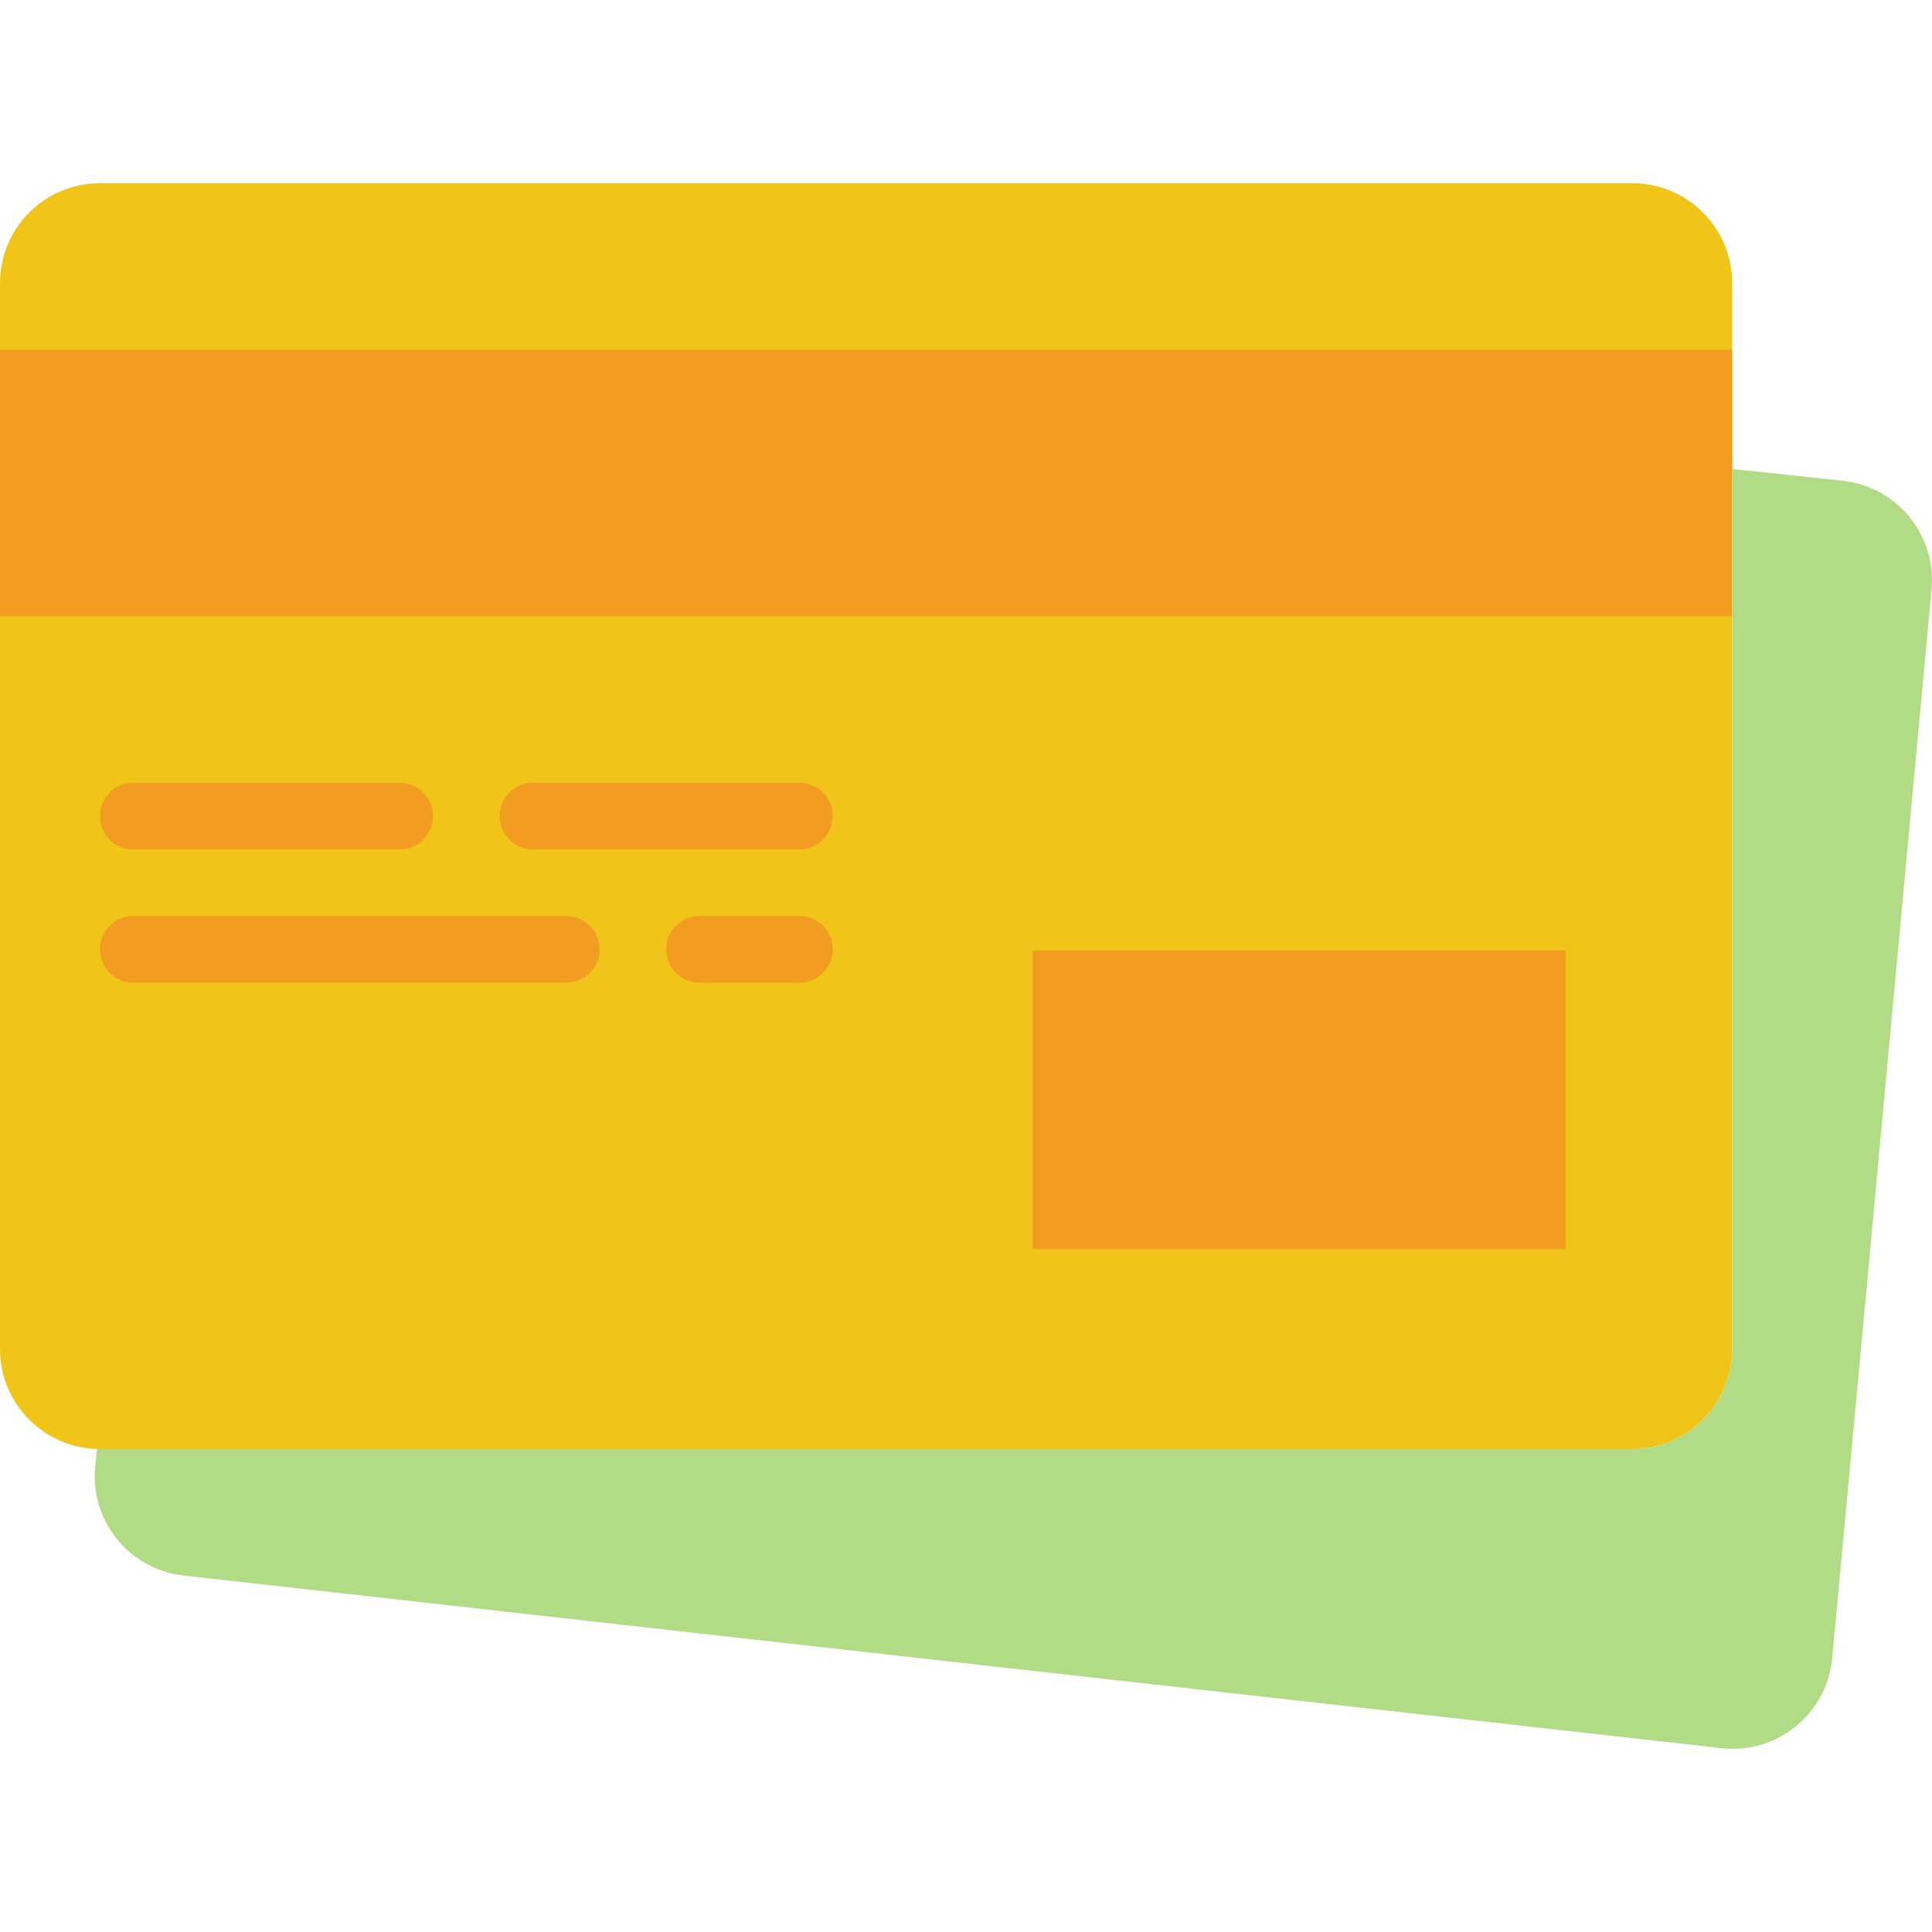
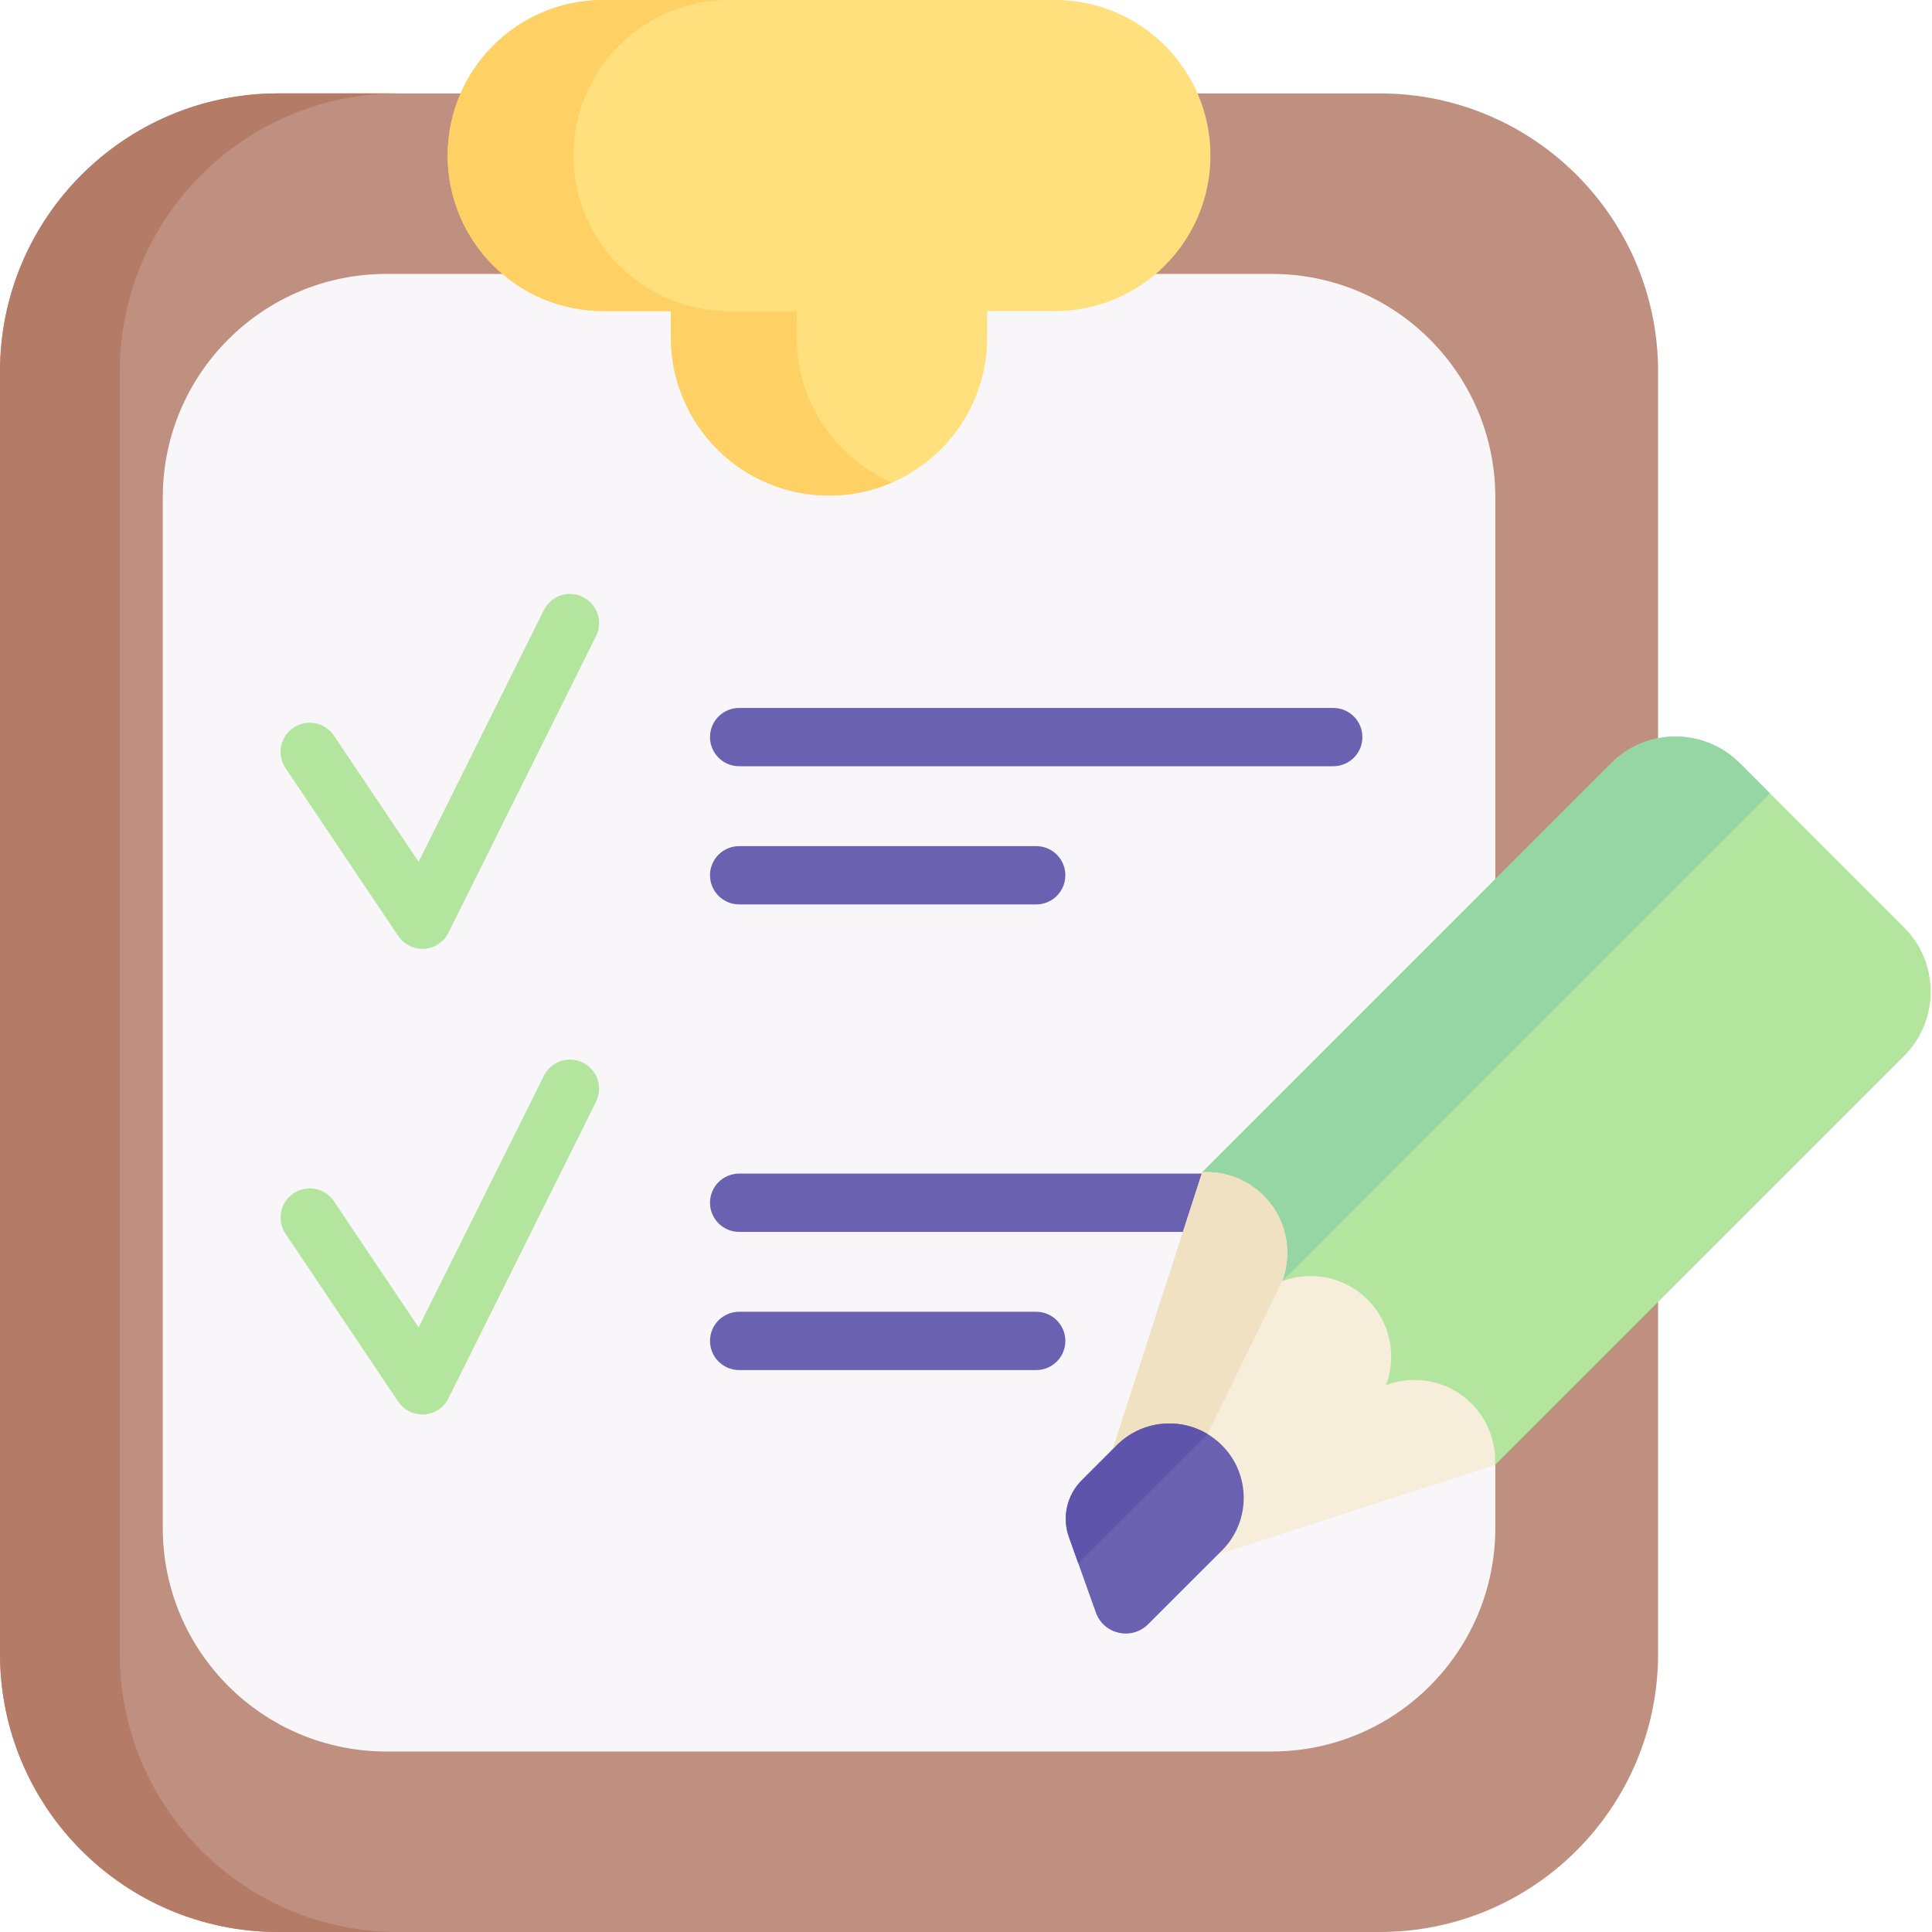
- <svg xmlns="http://www.w3.org/2000/svg" version="1.1" id="Layer_1" x="0px" y="0px" viewBox="0 0 503.32 503.32" style="enable-background:new 0 0 503.32 503.32;" xml:space="preserve">
-   <g>
-     <path style="fill:#F0C419;" d="M425.22,377.489H26.034C11.655,377.489,0,365.834,0,351.455V73.76   c0-14.379,11.655-26.034,26.034-26.034H425.22c14.379,0,26.034,11.655,26.034,26.034v277.695   C451.254,365.834,439.6,377.489,425.22,377.489" />
-     <g>
-       <polygon style="fill:#F29C21;" points="0.004,160.54 451.259,160.54 451.259,91.116 0.004,91.116   " />
-       <polygon style="fill:#F29C21;" points="269.021,325.421 407.869,325.421 407.869,247.614 269.021,247.614   " />
-       <path style="fill:#F29C21;" d="M104.136,221.286H34.712c-4.79,0-8.678-3.879-8.678-8.678s3.888-8.678,8.678-8.678h69.424    c4.79,0,8.678,3.879,8.678,8.678S108.926,221.286,104.136,221.286" />
-       <path style="fill:#F29C21;" d="M208.271,221.286h-69.424c-4.79,0-8.678-3.879-8.678-8.678s3.888-8.678,8.678-8.678h69.424    c4.79,0,8.678,3.879,8.678,8.678S213.061,221.286,208.271,221.286" />
-       <path style="fill:#F29C21;" d="M147.525,255.997H34.712c-4.79,0-8.678-3.879-8.678-8.678c0-4.799,3.888-8.678,8.678-8.678h112.814    c4.79,0,8.678,3.879,8.678,8.678C156.203,252.118,152.316,255.997,147.525,255.997" />
-       <path style="fill:#F29C21;" d="M208.271,255.997h-26.034c-4.79,0-8.678-3.879-8.678-8.678c0-4.799,3.888-8.678,8.678-8.678h26.034    c4.79,0,8.678,3.879,8.678,8.678C216.949,252.118,213.061,255.997,208.271,255.997" />
+ <svg xmlns="http://www.w3.org/2000/svg" width="40px" height="40px" viewBox="0 0 40 40" version="1.1">
+   <g id="Page-1" stroke="none" stroke-width="1" fill="none" fill-rule="evenodd">
+     <g id="02_dashboard" transform="translate(-281, -566)" fill-rule="nonzero">
+       <g id="001-clipboard" transform="translate(281, 566)">
+         <path d="M28.569,40 L5.761,40 C2.579,40 0,37.421 0,34.239 L0,7.694 C0,4.513 2.579,1.934 5.761,1.934 L28.569,1.934 C31.75,1.934 34.329,4.513 34.329,7.694 L34.329,34.239 C34.329,37.421 31.75,40 28.569,40 L28.569,40 Z" id="Path" fill="#BF8F80" />
+         <path d="M8.24,40 L5.761,40 C2.579,40 0,37.421 0,34.239 L0,7.694 C0,4.513 2.579,1.933 5.761,1.933 L8.24,1.933 C5.059,1.933 2.48,4.513 2.48,7.694 L2.48,34.239 C2.48,37.421 5.059,40 8.24,40 Z" id="Path" fill="#B47C67" />
+         <path d="M26.33,36.263 L8,36.263 C5.443,36.263 3.37,34.19 3.37,31.633 L3.37,10.3 C3.37,7.743 5.443,5.671 8,5.671 L26.33,5.671 C28.886,5.671 30.959,7.743 30.959,10.3 L30.959,31.633 C30.959,34.19 28.886,36.263 26.33,36.263 Z" id="Path" fill="#F9F6F9" />
+         <path d="M12.489,6.44 L13.889,6.44 L13.889,6.985 C13.889,8.794 15.356,10.26 17.165,10.26 C18.974,10.26 20.44,8.794 20.44,6.985 L20.44,6.44 L21.841,6.44 C23.619,6.44 25.061,4.999 25.061,3.22 C25.061,1.442 23.619,0 21.841,0 L12.489,0 C10.71,0 9.269,1.442 9.269,3.22 C9.269,4.999 10.71,6.44 12.489,6.44 Z" id="Path" fill="#FFE07D" />
+         <path d="M18.468,9.991 C18.068,10.165 17.628,10.26 17.165,10.26 C15.356,10.26 13.89,8.794 13.89,6.984 L13.89,6.44 L12.489,6.44 C11.6,6.44 10.795,6.08 10.212,5.497 C9.629,4.914 9.269,4.109 9.269,3.22 C9.269,1.441 10.71,1.11022302e-15 12.489,1.11022302e-15 L15.094,1.11022302e-15 C13.316,1.11022302e-15 11.874,1.441 11.874,3.22 C11.874,4.109 12.235,4.914 12.818,5.497 C13.4,6.08 14.205,6.44 15.094,6.44 L16.495,6.44 L16.495,6.984 C16.495,8.331 17.306,9.487 18.468,9.991 L18.468,9.991 Z" id="Path" fill="#FFD064" />
+         <g id="Group" transform="translate(5.809242, 12.29679)">
+           <path d="M2.936,7.348 C2.736,7.348 2.547,7.248 2.435,7.081 L0.103,3.607 C-0.083,3.33 -0.01,2.955 0.267,2.769 C0.544,2.583 0.919,2.657 1.105,2.934 L2.858,5.545 L5.451,0.335 C5.599,0.036 5.961,-0.085 6.26,0.063 C6.558,0.212 6.68,0.574 6.531,0.873 L3.476,7.013 C3.381,7.206 3.19,7.333 2.975,7.347 C2.962,7.347 2.949,7.348 2.936,7.348 L2.936,7.348 Z" id="Path" fill="#B3E59F" />
+           <g transform="translate(8.890679, 2.360322)" fill="#6B61B1" id="Path">
+             <path d="M12.903,1.207 L0.604,1.207 C0.27,1.207 2.22044605e-15,0.937 2.22044605e-15,0.604 C2.22044605e-15,0.27 0.27,0 0.604,0 L12.903,0 C13.237,0 13.507,0.27 13.507,0.604 C13.507,0.937 13.237,1.207 12.903,1.207 Z" />
+             <path d="M6.753,4.068 L0.604,4.068 C0.27,4.068 4.4408921e-15,3.798 4.4408921e-15,3.464 C4.4408921e-15,3.131 0.27,2.861 0.604,2.861 L6.753,2.861 C7.087,2.861 7.357,3.131 7.357,3.464 C7.357,3.798 7.087,4.068 6.753,4.068 Z" />
+           </g>
+         </g>
+         <g id="Group" transform="translate(5.809242, 21.93796)">
+           <path d="M2.936,7.348 C2.736,7.348 2.547,7.248 2.435,7.081 L0.103,3.607 C-0.083,3.33 -0.01,2.955 0.267,2.769 C0.544,2.583 0.919,2.657 1.105,2.934 L2.858,5.545 L5.451,0.335 C5.599,0.036 5.961,-0.085 6.26,0.063 C6.558,0.212 6.68,0.574 6.531,0.873 L3.476,7.013 C3.381,7.206 3.19,7.333 2.975,7.347 C2.962,7.347 2.949,7.348 2.936,7.348 L2.936,7.348 Z" id="Path" fill="#B3E59F" />
+           <g transform="translate(8.890679, 2.359854)" fill="#6B61B1" id="Path">
+             <path d="M13.507,1.207 L0.604,1.207 C0.27,1.207 2.22044605e-15,0.937 2.22044605e-15,0.604 C2.22044605e-15,0.27 0.27,4.4408921e-15 0.604,4.4408921e-15 L13.507,4.4408921e-15 C13.84,4.4408921e-15 14.11,0.27 14.11,0.604 C14.11,0.937 13.84,1.207 13.507,1.207 Z" />
+             <path d="M6.753,4.068 L0.604,4.068 C0.27,4.068 4.4408921e-15,3.798 4.4408921e-15,3.465 C4.4408921e-15,3.131 0.27,2.861 0.604,2.861 L6.753,2.861 C7.087,2.861 7.357,3.131 7.357,3.465 C7.357,3.798 7.087,4.068 6.753,4.068 Z" />
+           </g>
+         </g>
+         <g id="Group" transform="translate(22.06574, 15.24898)">
+           <path d="M17.356,6.613 L8.887,15.082 L4.69,13.117 L2.825,9.02 L11.294,0.551 C12.028,-0.184 13.219,-0.184 13.954,0.551 L17.356,3.953 C18.091,4.687 18.091,5.879 17.356,6.613 L17.356,6.613 Z" id="Path" fill="#B3E59F" />
+           <path d="M3.125,10.516 L2.825,9.02 L11.294,0.551 C12.028,-0.184 13.219,-0.184 13.954,0.551 L14.579,1.176 L4.48,11.276 L3.125,10.516 Z" id="Path" fill="#95D6A4" />
+           <path d="M8.887,15.082 L3.149,16.936 L0.971,14.758 L2.825,9.02 C3.282,8.995 3.748,9.158 4.098,9.507 C4.575,9.985 4.703,10.681 4.48,11.276 C5.075,11.053 5.77,11.18 6.249,11.658 C6.727,12.137 6.854,12.832 6.631,13.427 C7.226,13.204 7.922,13.332 8.4,13.809 C8.749,14.159 8.912,14.625 8.887,15.082 L8.887,15.082 Z" id="Path" fill="#F6EEDA" />
+           <path d="M1.869,15.656 L0.971,14.758 L2.825,9.02 C3.282,8.995 3.748,9.158 4.097,9.507 C4.575,9.985 4.703,10.681 4.48,11.276 L2.935,14.441 L1.869,15.656 Z" id="Path" fill="#EFE1C1" />
+           <path d="M3.233,16.852 L1.705,18.379 C1.364,18.72 0.784,18.59 0.622,18.135 L0.259,17.117 L0.066,16.577 C-0.081,16.166 0.022,15.707 0.331,15.398 L1.055,14.674 C1.565,14.164 2.343,14.086 2.935,14.441 C3.041,14.505 3.142,14.582 3.233,14.674 C3.534,14.974 3.684,15.369 3.684,15.763 C3.684,16.157 3.534,16.551 3.233,16.852 L3.233,16.852 Z" id="Path" fill="#6B61B1" />
+           <path d="M2.935,14.441 L0.259,17.117 L0.066,16.577 C-0.081,16.166 0.022,15.707 0.331,15.398 L1.055,14.674 C1.565,14.164 2.343,14.086 2.935,14.441 Z" id="Path" fill="#5E54AC" />
+         </g>
+       </g>
    </g>
-     <path style="fill:#B1DC85;" d="M480.069,125.255l-28.811-3.098v229.298c0,14.379-11.663,26.034-26.034,26.034H26.037   c-0.26,0-0.495-0.069-0.746-0.078l-0.469,4.382c-1.536,14.301,8.808,27.136,23.101,28.672l400.696,44.978   c14.293,1.536,27.136-8.808,28.672-23.101l25.878-278.424C504.705,139.626,494.361,126.791,480.069,125.255" />
  </g>
-   <g>
- </g>
-   <g>
- </g>
-   <g>
- </g>
-   <g>
- </g>
-   <g>
- </g>
-   <g>
- </g>
-   <g>
- </g>
-   <g>
- </g>
-   <g>
- </g>
-   <g>
- </g>
-   <g>
- </g>
-   <g>
- </g>
-   <g>
- </g>
-   <g>
- </g>
-   <g>
- </g>
</svg>
